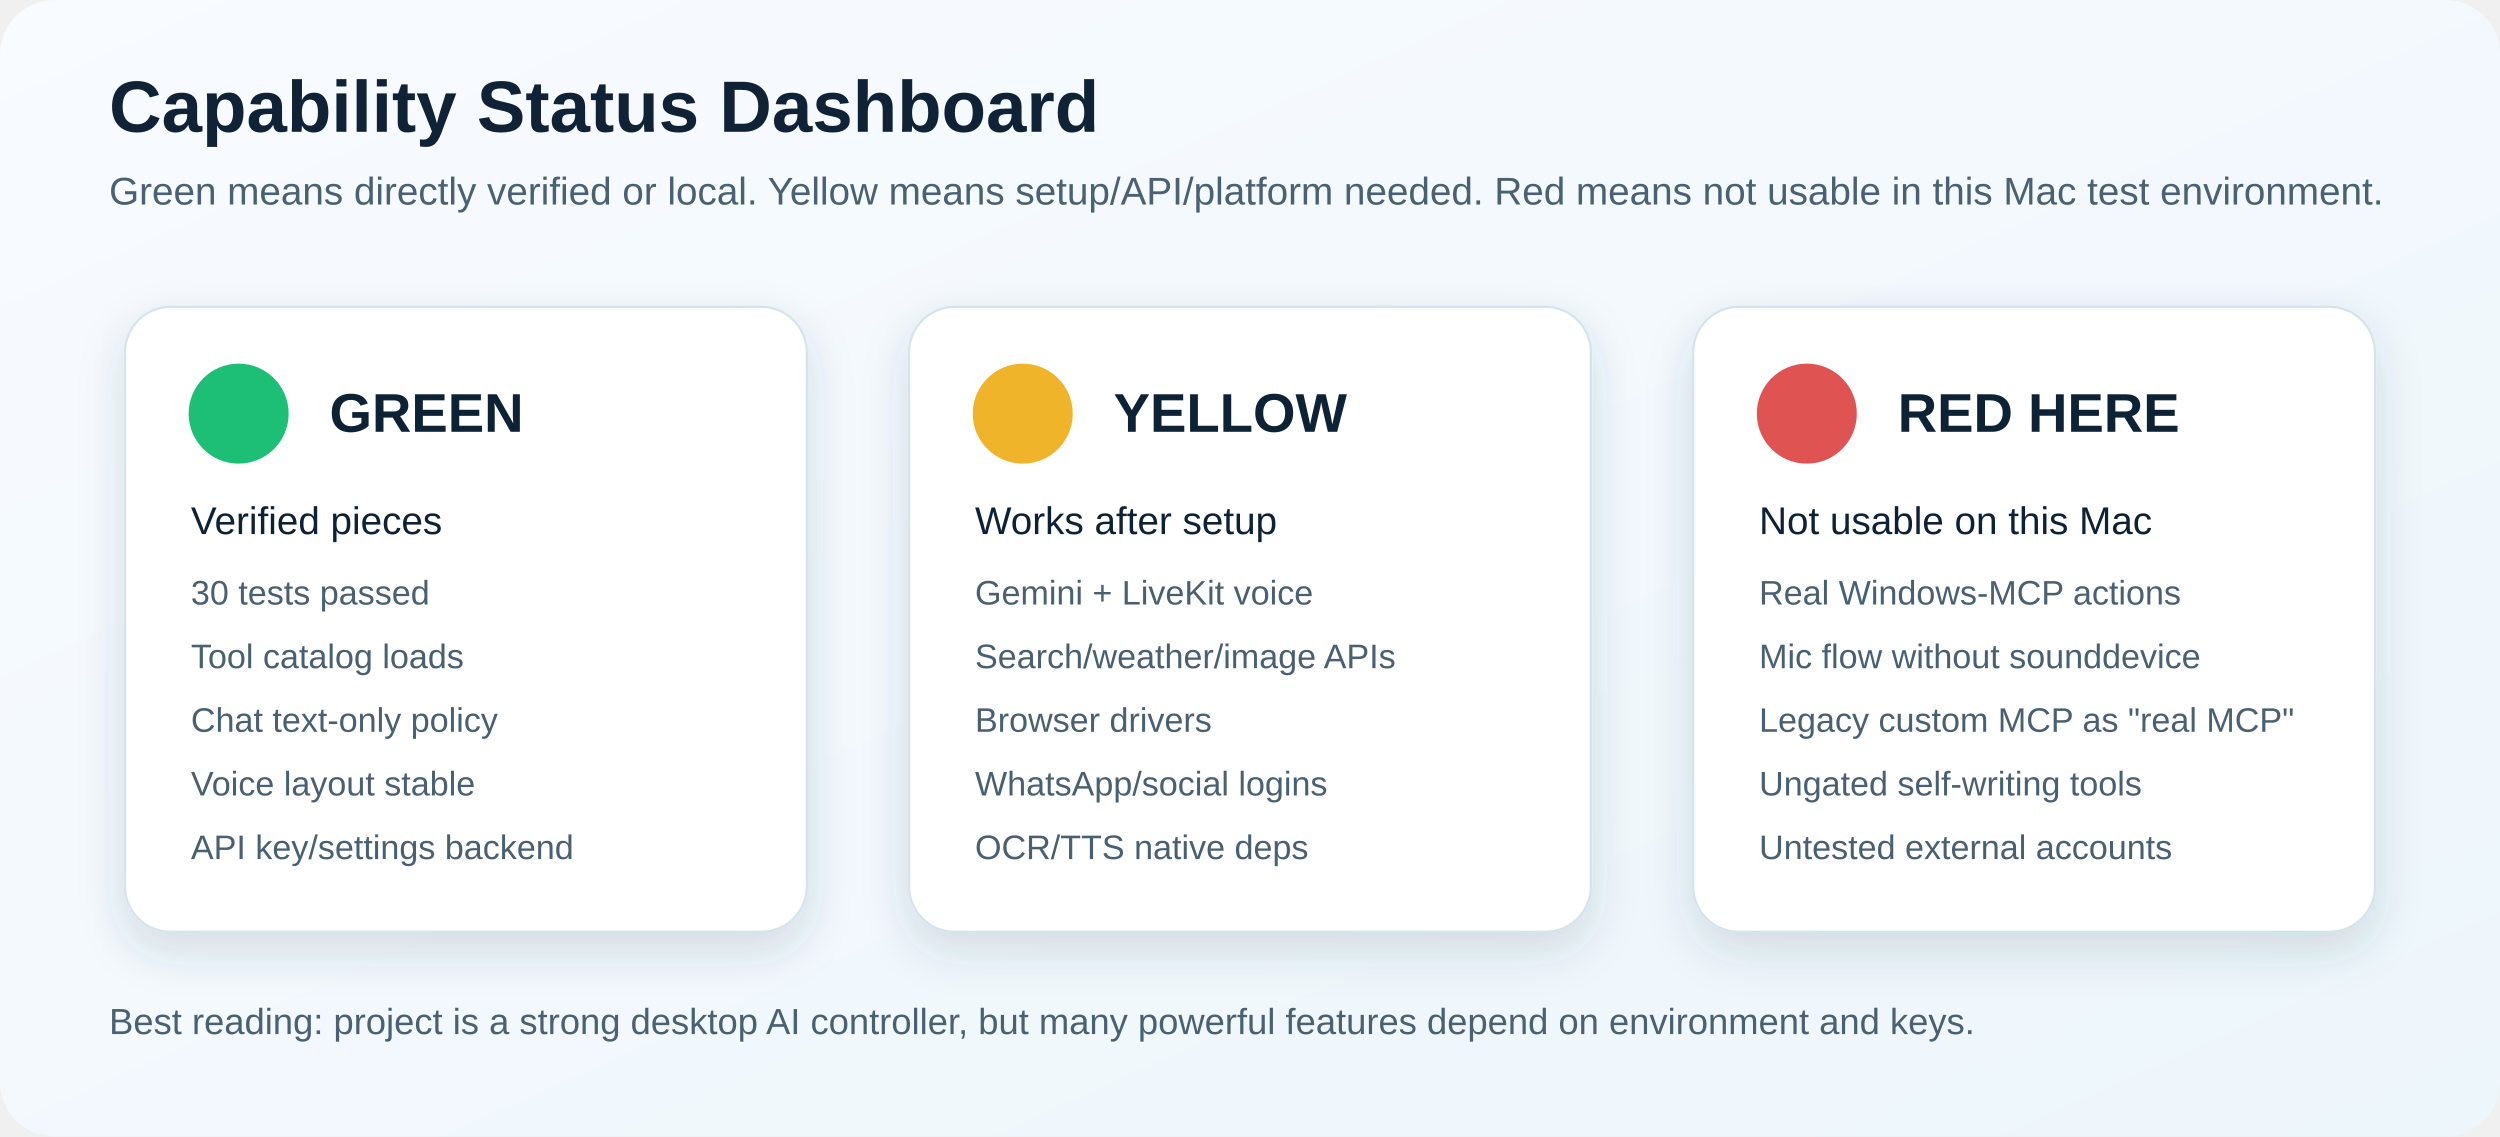
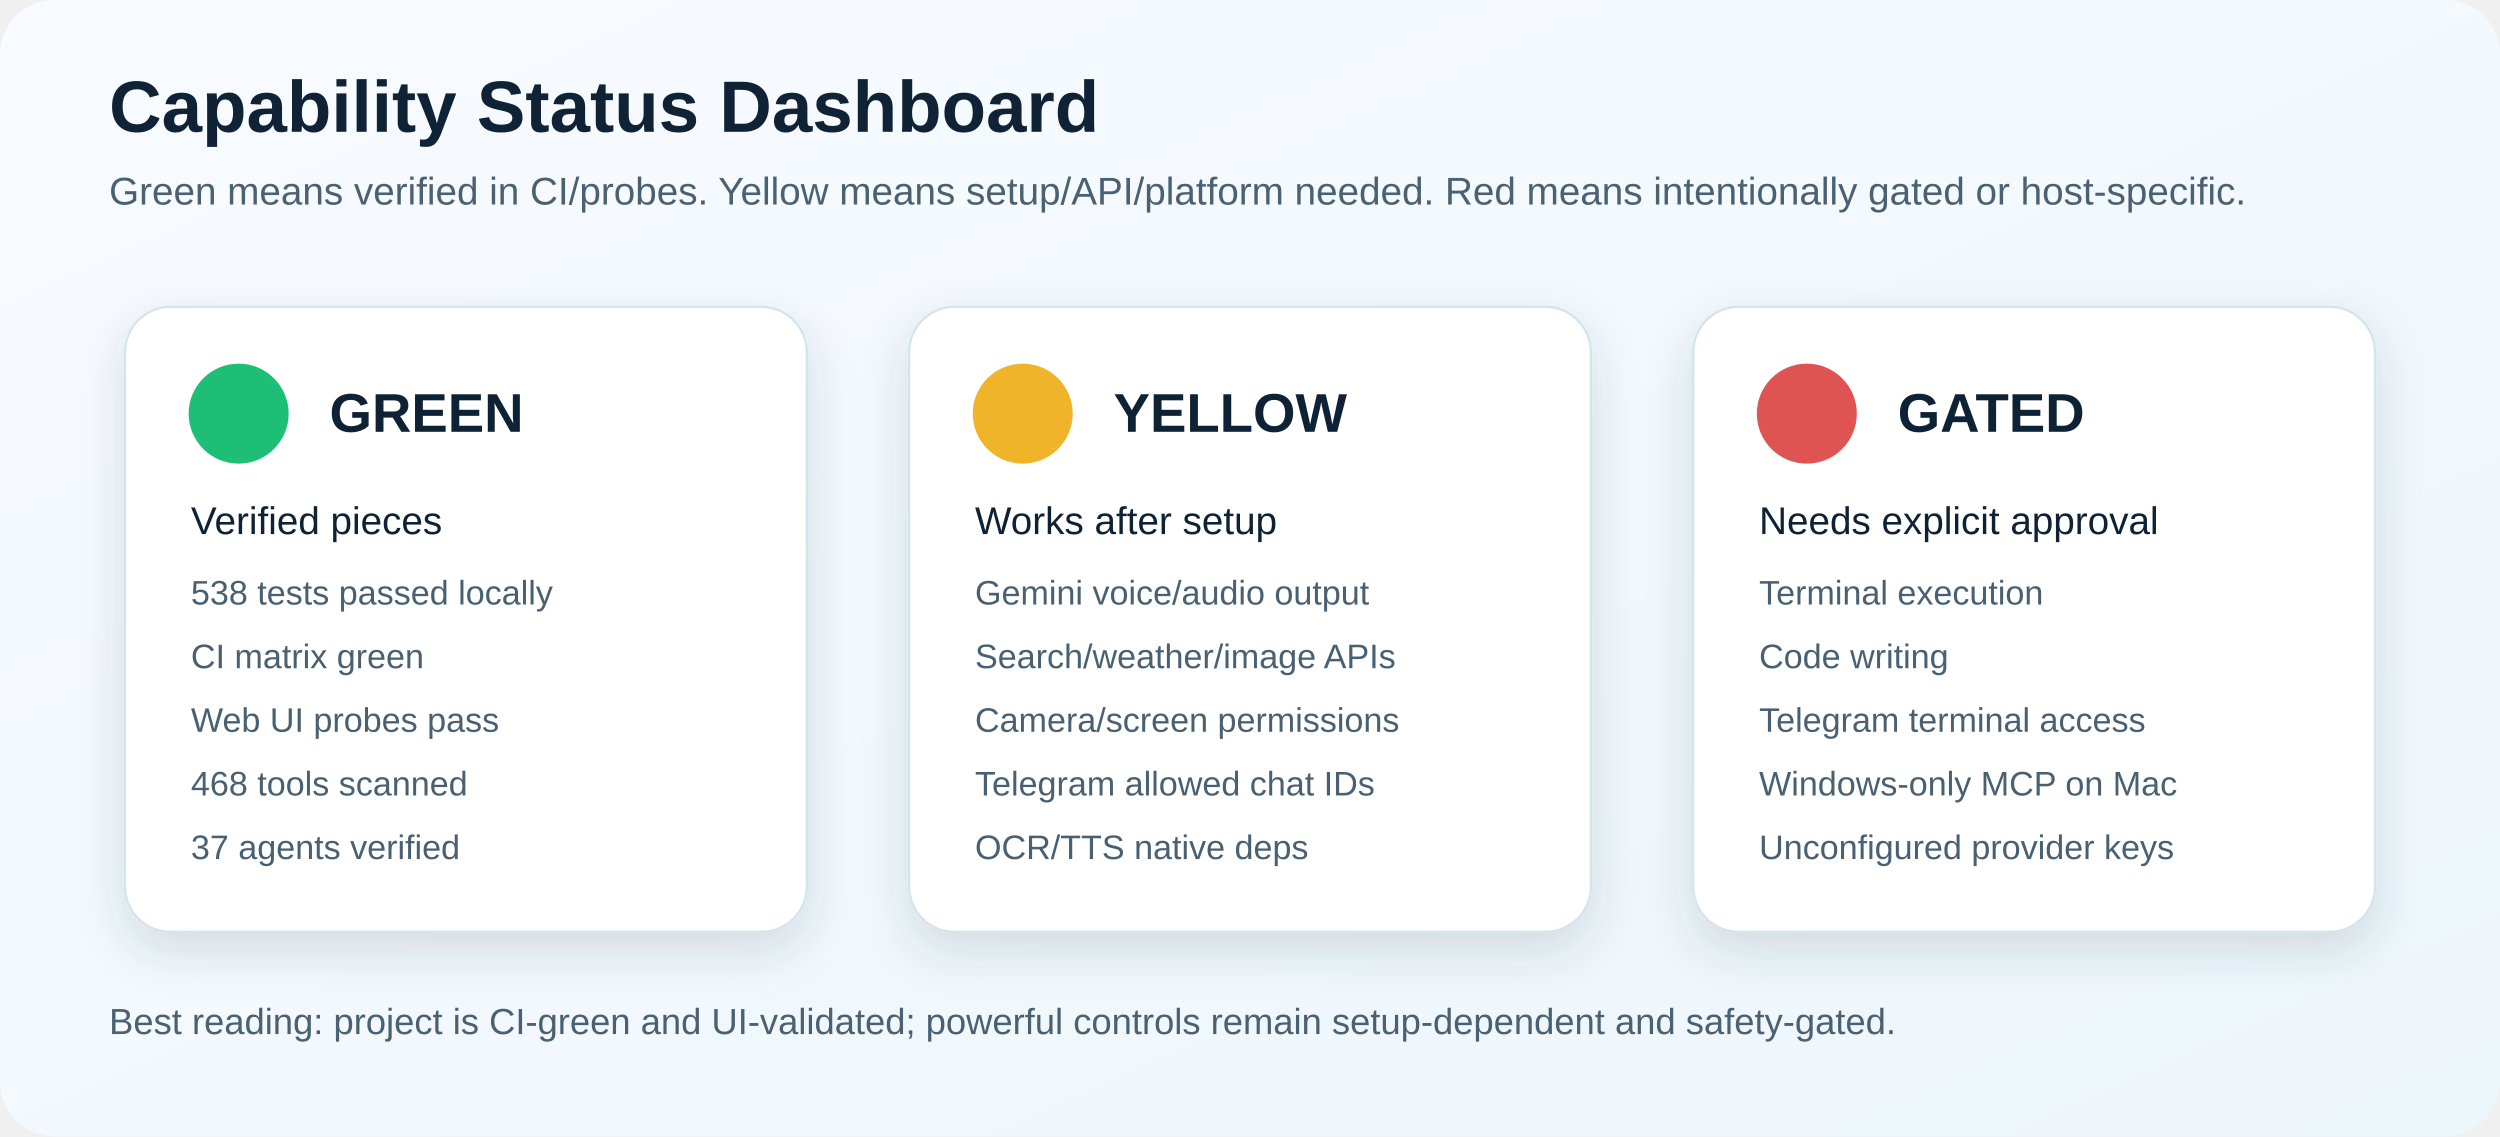
<svg xmlns="http://www.w3.org/2000/svg" width="1100" height="500" viewBox="0 0 1100 500">
  <defs>
    <linearGradient id="bg" x1="0" x2="1" y1="0" y2="1">
      <stop offset="0" stop-color="#f8fbff" />
      <stop offset="1" stop-color="#edf6fb" />
    </linearGradient>
    <filter id="shadow" x="-20%" y="-20%" width="140%" height="140%">
      <feDropShadow dx="0" dy="8" stdDeviation="10" flood-color="#21404f" flood-opacity="0.16" />
    </filter>
  </defs>
  <rect width="1100" height="500" rx="24" fill="url(#bg)" />
  <text x="48" y="58" fill="#102235" font-family="Arial, sans-serif" font-size="32" font-weight="700">Capability Status Dashboard</text>
-   <text x="48" y="90" fill="#496172" font-family="Arial, sans-serif" font-size="17">Green means directly verified or local. Yellow means setup/API/platform needed. Red means not usable in this Mac test environment.</text>
+   <text x="48" y="90" fill="#496172" font-family="Arial, sans-serif" font-size="17">Green means verified in CI/probes. Yellow means setup/API/platform needed. Red means intentionally gated or host-specific.</text>
  <g filter="url(#shadow)">
    <rect x="55" y="135" width="300" height="275" rx="20" fill="#ffffff" stroke="#d4e4ec" />
    <circle cx="105" cy="182" r="22" fill="#1fbf75" />
    <text x="145" y="190" fill="#102235" font-family="Arial, sans-serif" font-size="24" font-weight="700">GREEN</text>
    <text x="84" y="235" fill="#102235" font-family="Arial, sans-serif" font-size="17">Verified pieces</text>
-     <text x="84" y="266" fill="#496172" font-family="Arial, sans-serif" font-size="15">30 tests passed</text>
-     <text x="84" y="294" fill="#496172" font-family="Arial, sans-serif" font-size="15">Tool catalog loads</text>
-     <text x="84" y="322" fill="#496172" font-family="Arial, sans-serif" font-size="15">Chat text-only policy</text>
-     <text x="84" y="350" fill="#496172" font-family="Arial, sans-serif" font-size="15">Voice layout stable</text>
-     <text x="84" y="378" fill="#496172" font-family="Arial, sans-serif" font-size="15">API key/settings backend</text>
+     <text x="84" y="266" fill="#496172" font-family="Arial, sans-serif" font-size="15">538 tests passed locally</text>
+     <text x="84" y="294" fill="#496172" font-family="Arial, sans-serif" font-size="15">CI matrix green</text>
+     <text x="84" y="322" fill="#496172" font-family="Arial, sans-serif" font-size="15">Web UI probes pass</text>
+     <text x="84" y="350" fill="#496172" font-family="Arial, sans-serif" font-size="15">468 tools scanned</text>
+     <text x="84" y="378" fill="#496172" font-family="Arial, sans-serif" font-size="15">37 agents verified</text>
    <rect x="400" y="135" width="300" height="275" rx="20" fill="#ffffff" stroke="#d4e4ec" />
    <circle cx="450" cy="182" r="22" fill="#f0b429" />
    <text x="490" y="190" fill="#102235" font-family="Arial, sans-serif" font-size="24" font-weight="700">YELLOW</text>
    <text x="429" y="235" fill="#102235" font-family="Arial, sans-serif" font-size="17">Works after setup</text>
-     <text x="429" y="266" fill="#496172" font-family="Arial, sans-serif" font-size="15">Gemini + LiveKit voice</text>
+     <text x="429" y="266" fill="#496172" font-family="Arial, sans-serif" font-size="15">Gemini voice/audio output</text>
    <text x="429" y="294" fill="#496172" font-family="Arial, sans-serif" font-size="15">Search/weather/image APIs</text>
-     <text x="429" y="322" fill="#496172" font-family="Arial, sans-serif" font-size="15">Browser drivers</text>
-     <text x="429" y="350" fill="#496172" font-family="Arial, sans-serif" font-size="15">WhatsApp/social logins</text>
+     <text x="429" y="322" fill="#496172" font-family="Arial, sans-serif" font-size="15">Camera/screen permissions</text>
+     <text x="429" y="350" fill="#496172" font-family="Arial, sans-serif" font-size="15">Telegram allowed chat IDs</text>
    <text x="429" y="378" fill="#496172" font-family="Arial, sans-serif" font-size="15">OCR/TTS native deps</text>
    <rect x="745" y="135" width="300" height="275" rx="20" fill="#ffffff" stroke="#d4e4ec" />
    <circle cx="795" cy="182" r="22" fill="#e05252" />
-     <text x="835" y="190" fill="#102235" font-family="Arial, sans-serif" font-size="24" font-weight="700">RED HERE</text>
-     <text x="774" y="235" fill="#102235" font-family="Arial, sans-serif" font-size="17">Not usable on this Mac</text>
-     <text x="774" y="266" fill="#496172" font-family="Arial, sans-serif" font-size="15">Real Windows-MCP actions</text>
-     <text x="774" y="294" fill="#496172" font-family="Arial, sans-serif" font-size="15">Mic flow without sounddevice</text>
-     <text x="774" y="322" fill="#496172" font-family="Arial, sans-serif" font-size="15">Legacy custom MCP as "real MCP"</text>
-     <text x="774" y="350" fill="#496172" font-family="Arial, sans-serif" font-size="15">Ungated self-writing tools</text>
-     <text x="774" y="378" fill="#496172" font-family="Arial, sans-serif" font-size="15">Untested external accounts</text>
+     <text x="835" y="190" fill="#102235" font-family="Arial, sans-serif" font-size="24" font-weight="700">GATED</text>
+     <text x="774" y="235" fill="#102235" font-family="Arial, sans-serif" font-size="17">Needs explicit approval</text>
+     <text x="774" y="266" fill="#496172" font-family="Arial, sans-serif" font-size="15">Terminal execution</text>
+     <text x="774" y="294" fill="#496172" font-family="Arial, sans-serif" font-size="15">Code writing</text>
+     <text x="774" y="322" fill="#496172" font-family="Arial, sans-serif" font-size="15">Telegram terminal access</text>
+     <text x="774" y="350" fill="#496172" font-family="Arial, sans-serif" font-size="15">Windows-only MCP on Mac</text>
+     <text x="774" y="378" fill="#496172" font-family="Arial, sans-serif" font-size="15">Unconfigured provider keys</text>
  </g>
-   <text x="48" y="455" fill="#496172" font-family="Arial, sans-serif" font-size="16">Best reading: project is a strong desktop AI controller, but many powerful features depend on environment and keys.</text>
+   <text x="48" y="455" fill="#496172" font-family="Arial, sans-serif" font-size="16">Best reading: project is CI-green and UI-validated; powerful controls remain setup-dependent and safety-gated.</text>
</svg>
